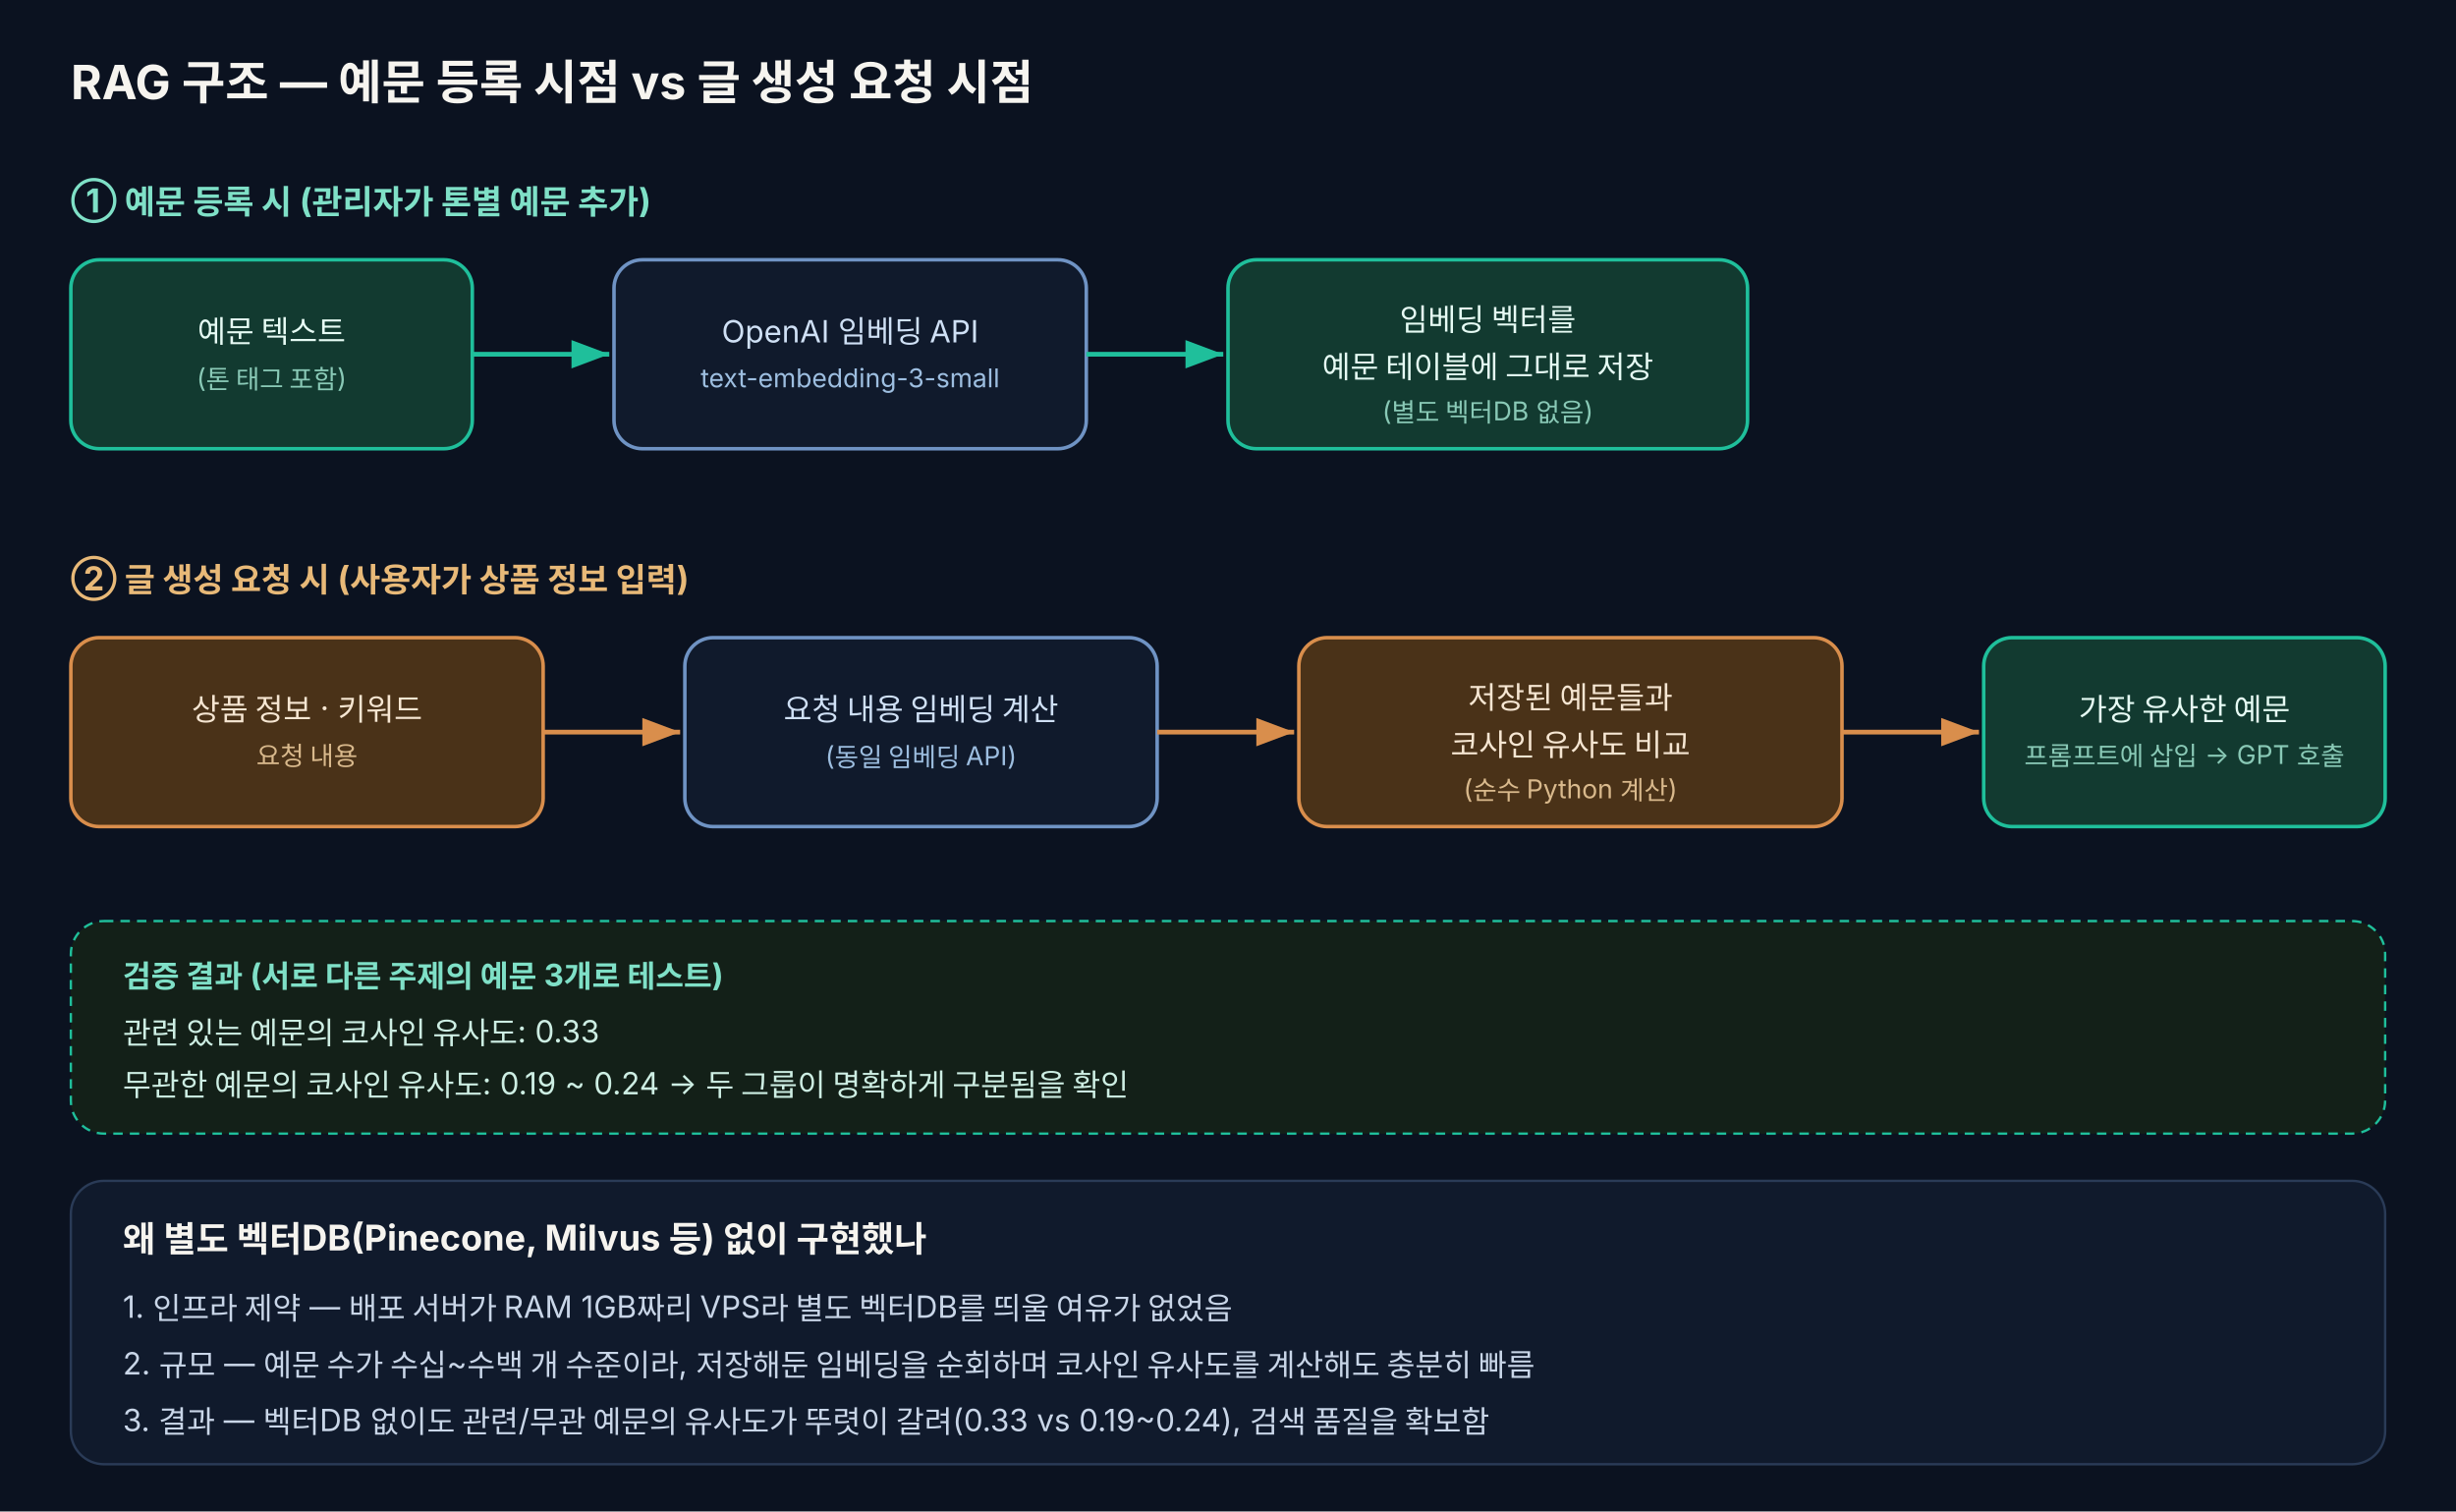
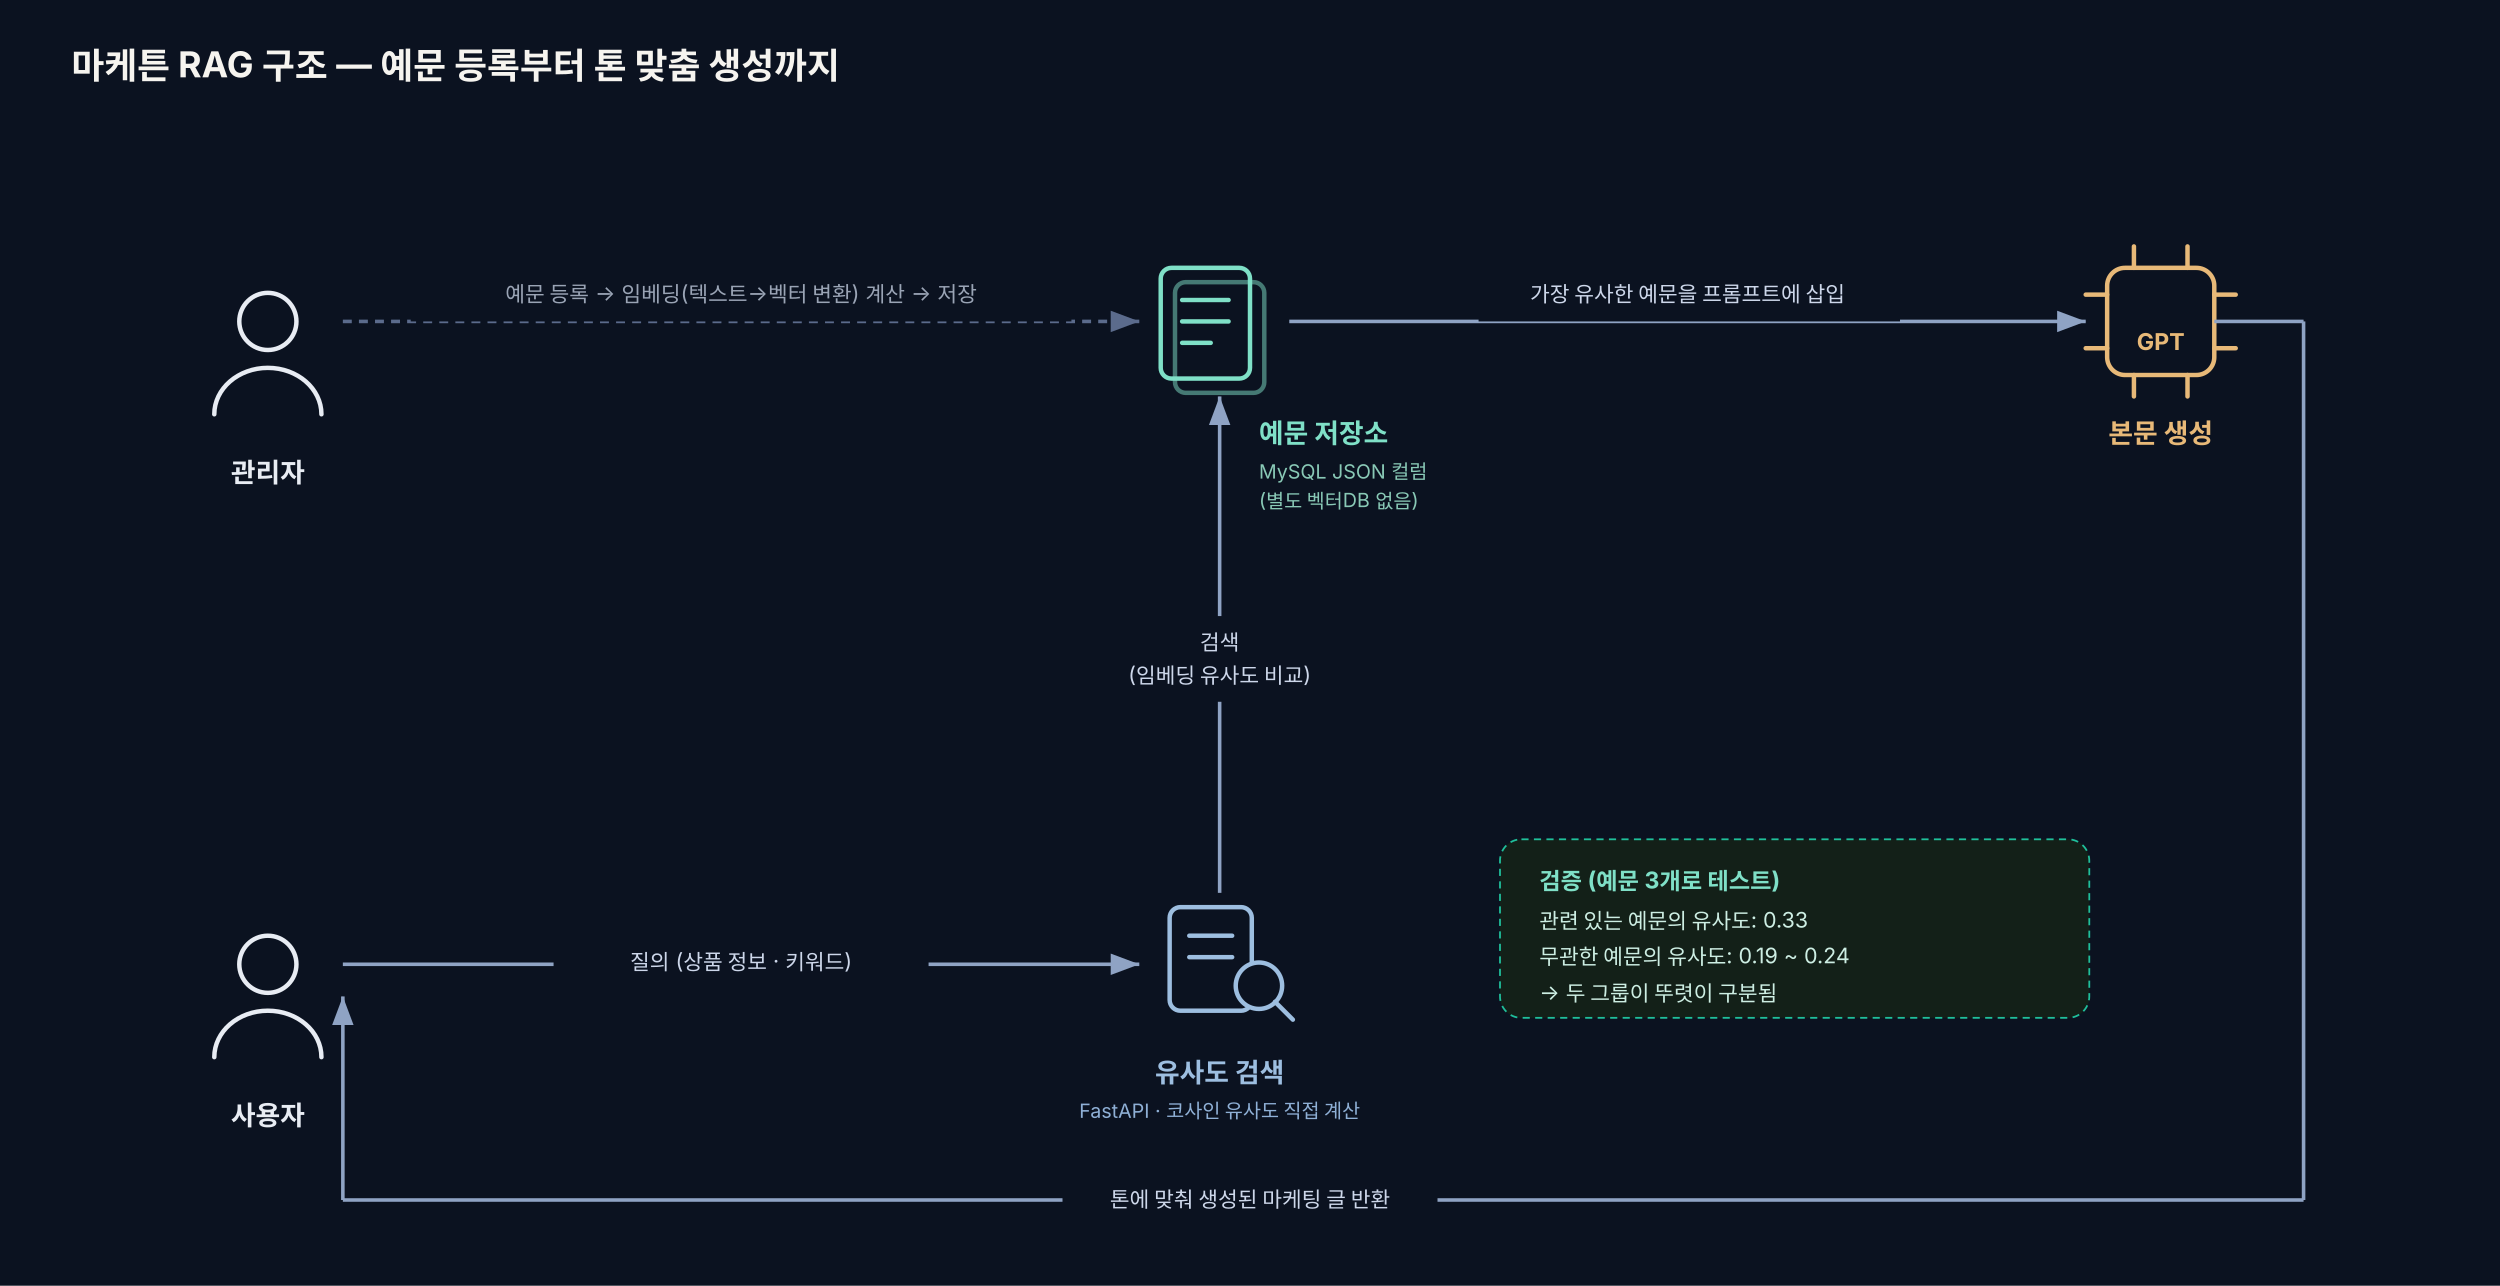
- <svg xmlns="http://www.w3.org/2000/svg" viewBox="0 0 1040 640" font-family="'Pretendard', -apple-system, sans-serif">
+ <svg xmlns="http://www.w3.org/2000/svg" viewBox="0 0 1400 720" font-family="'Pretendard', -apple-system, sans-serif">
  <defs>
-     <marker id="arrowTeal2" markerWidth="10" markerHeight="10" refX="8" refY="3" orient="auto">
-       <path d="M0,0 L8,3 L0,6 Z" fill="#1fbf9b" />
+     <marker id="arrowSolid" markerWidth="10" markerHeight="10" refX="8" refY="3" orient="auto">
+       <path d="M0,0 L8,3 L0,6 Z" fill="#8fa3c4" />
    </marker>
-     <marker id="arrowCopper" markerWidth="10" markerHeight="10" refX="8" refY="3" orient="auto">
-       <path d="M0,0 L8,3 L0,6 Z" fill="#d98e4c" />
+     <marker id="arrowDash" markerWidth="10" markerHeight="10" refX="8" refY="3" orient="auto">
+       <path d="M0,0 L8,3 L0,6 Z" fill="#5b6b8c" />
    </marker>
  </defs>
-   <rect x="0" y="0" width="1040" height="640" fill="#0b1220" />
-   <text x="30" y="42" fill="#f6f4ef" font-size="20" font-weight="700">RAG 구조 — 예문 등록 시점 vs 글 생성 요청 시점</text>
-   <text x="30" y="90" fill="#7fe0c7" font-size="14" font-weight="700">① 예문 등록 시 (관리자가 톤별 예문 추가)</text>
-   <rect x="30" y="110" width="170" height="80" rx="12" fill="#123a30" stroke="#1fbf9b" stroke-width="1.5" />
-   <text x="115" y="145" fill="#e6fbf4" font-size="13" text-anchor="middle">예문 텍스트</text>
-   <text x="115" y="164" fill="#89c9b6" font-size="11" text-anchor="middle">(톤 태그 포함)</text>
-   <line x1="200" y1="150" x2="258" y2="150" stroke="#1fbf9b" stroke-width="2" marker-end="url(#arrowTeal2)" />
-   <rect x="260" y="110" width="200" height="80" rx="12" fill="#101a2c" stroke="#6f93c4" stroke-width="1.5" />
-   <text x="360" y="145" fill="#cfe0f5" font-size="13" text-anchor="middle">OpenAI 임베딩 API</text>
-   <text x="360" y="164" fill="#9dbee0" font-size="11" text-anchor="middle">text-embedding-3-small</text>
-   <line x1="460" y1="150" x2="518" y2="150" stroke="#1fbf9b" stroke-width="2" marker-end="url(#arrowTeal2)" />
-   <rect x="520" y="110" width="220" height="80" rx="12" fill="#123a30" stroke="#1fbf9b" stroke-width="1.5" />
-   <text x="630" y="140" fill="#e6fbf4" font-size="13" text-anchor="middle">임베딩 벡터를</text>
-   <text x="630" y="160" fill="#e6fbf4" font-size="13" text-anchor="middle">예문 테이블에 그대로 저장</text>
-   <text x="630" y="178" fill="#89c9b6" font-size="11" text-anchor="middle">(별도 벡터DB 없음)</text>
-   <text x="30" y="250" fill="#e8b978" font-size="14" font-weight="700">② 글 생성 요청 시 (사용자가 상품 정보 입력)</text>
-   <rect x="30" y="270" width="200" height="80" rx="12" fill="#4a3218" stroke="#d98e4c" stroke-width="1.5" />
-   <text x="130" y="305" fill="#f6e6d2" font-size="13" text-anchor="middle">상품 정보 · 키워드</text>
-   <text x="130" y="324" fill="#d9b98c" font-size="11" text-anchor="middle">요청 내용</text>
-   <line x1="230" y1="310" x2="288" y2="310" stroke="#d98e4c" stroke-width="2" marker-end="url(#arrowCopper)" />
-   <rect x="290" y="270" width="200" height="80" rx="12" fill="#101a2c" stroke="#6f93c4" stroke-width="1.5" />
-   <text x="390" y="305" fill="#cfe0f5" font-size="13" text-anchor="middle">요청 내용 임베딩 계산</text>
-   <text x="390" y="324" fill="#9dbee0" font-size="11" text-anchor="middle">(동일 임베딩 API)</text>
-   <line x1="490" y1="310" x2="548" y2="310" stroke="#d98e4c" stroke-width="2" marker-end="url(#arrowCopper)" />
-   <rect x="550" y="270" width="230" height="80" rx="12" fill="#4a3218" stroke="#d98e4c" stroke-width="1.5" />
-   <text x="665" y="300" fill="#f6e6d2" font-size="13" text-anchor="middle">저장된 예문들과</text>
-   <text x="665" y="320" fill="#f6e6d2" font-size="13" text-anchor="middle">코사인 유사도 비교</text>
-   <text x="665" y="338" fill="#d9b98c" font-size="11" text-anchor="middle">(순수 Python 계산)</text>
-   <line x1="780" y1="310" x2="838" y2="310" stroke="#d98e4c" stroke-width="2" marker-end="url(#arrowCopper)" />
-   <rect x="840" y="270" width="170" height="80" rx="12" fill="#123a30" stroke="#1fbf9b" stroke-width="1.5" />
-   <text x="925" y="305" fill="#e6fbf4" font-size="13" text-anchor="middle">가장 유사한 예문</text>
-   <text x="925" y="324" fill="#89c9b6" font-size="11" text-anchor="middle">프롬프트에 삽입 → GPT 호출</text>
-   <rect x="30" y="390" width="980" height="90" rx="14" fill="#132018" stroke="#1fbf9b" stroke-width="1" stroke-dasharray="4 3" />
-   <text x="52" y="418" fill="#7fe0c7" font-size="13" font-weight="700">검증 결과 (서로 다른 주제의 예문 3개로 테스트)</text>
-   <text x="52" y="442" fill="#cdeee3" font-size="13">관련 있는 예문의 코사인 유사도: 0.33</text>
-   <text x="52" y="464" fill="#cdeee3" font-size="13">무관한 예문의 코사인 유사도: 0.19 ~ 0.24  → 두 그룹이 명확하게 구분됨을 확인</text>
-   <rect x="30" y="500" width="980" height="120" rx="14" fill="#101a2c" stroke="#2a3b57" stroke-width="1" />
-   <text x="52" y="530" fill="#f6f4ef" font-size="15" font-weight="700">왜 별도 벡터DB(Pinecone, Milvus 등) 없이 구현했나</text>
-   <text x="52" y="558" fill="#c9d6e8" font-size="13">1. 인프라 제약 — 배포 서버가 RAM 1GB짜리 VPS라 별도 벡터DB를 띄울 여유가 없었음</text>
-   <text x="52" y="582" fill="#c9d6e8" font-size="13">2. 규모 — 예문 수가 수십~수백 개 수준이라, 저장해둔 임베딩을 순회하며 코사인 유사도를 계산해도 충분히 빠름</text>
-   <text x="52" y="606" fill="#c9d6e8" font-size="13">3. 결과 — 벡터DB 없이도 관련/무관 예문의 유사도가 뚜렷이 갈려(0.33 vs 0.19~0.24), 검색 품질을 확보함</text>
+   <rect x="0" y="0" width="1400" height="720" fill="#0b1220" />
+   <text x="40" y="44" fill="#f6f4ef" font-size="20" font-weight="700">마케튼 RAG 구조 — 예문 등록부터 톤 맞춤 생성까지</text>
+   <g stroke="#e8ecf3" stroke-width="2.5" fill="none" stroke-linecap="round" stroke-linejoin="round">
+     <circle cx="150" cy="180" r="16" />
+     <path d="M120,232 a30,26 0 0 1 60,0" />
+   </g>
+   <text x="150" y="270" fill="#e8ecf3" font-size="15" font-weight="700" text-anchor="middle">관리자</text>
+   <g stroke="#7fe0c7" stroke-width="2.5" fill="none" stroke-linecap="round" stroke-linejoin="round">
+     <rect x="650" y="150" width="50" height="62" rx="6" transform="translate(8,8)" opacity="0.5" />
+     <rect x="650" y="150" width="50" height="62" rx="6" />
+     <line x1="662" y1="168" x2="688" y2="168" />
+     <line x1="662" y1="180" x2="688" y2="180" />
+     <line x1="662" y1="192" x2="678" y2="192" />
+   </g>
+   <text x="705" y="248" fill="#7fe0c7" font-size="15" font-weight="700" text-anchor="start">예문 저장소</text>
+   <text x="705" y="268" fill="#89c9b6" font-size="11" text-anchor="start">MySQL JSON 컬럼</text>
+   <text x="705" y="284" fill="#89c9b6" font-size="11" text-anchor="start">(별도 벡터DB 없음)</text>
+   <g stroke="#e8b978" stroke-width="2.5" fill="none" stroke-linecap="round" stroke-linejoin="round">
+     <rect x="1180" y="150" width="60" height="60" rx="10" />
+     <line x1="1195" y1="150" x2="1195" y2="138" />
+     <line x1="1225" y1="150" x2="1225" y2="138" />
+     <line x1="1195" y1="210" x2="1195" y2="222" />
+     <line x1="1225" y1="210" x2="1225" y2="222" />
+     <line x1="1180" y1="165" x2="1168" y2="165" />
+     <line x1="1180" y1="195" x2="1168" y2="195" />
+     <line x1="1240" y1="165" x2="1252" y2="165" />
+     <line x1="1240" y1="195" x2="1252" y2="195" />
+   </g>
+   <text x="1210" y="196" fill="#e8b978" font-size="13" font-weight="700" text-anchor="middle">GPT</text>
+   <text x="1210" y="248" fill="#e8b978" font-size="15" font-weight="700" text-anchor="middle">본문 생성</text>
+   <g stroke="#e8ecf3" stroke-width="2.5" fill="none" stroke-linecap="round" stroke-linejoin="round">
+     <circle cx="150" cy="540" r="16" />
+     <path d="M120,592 a30,26 0 0 1 60,0" />
+   </g>
+   <text x="150" y="630" fill="#e8ecf3" font-size="15" font-weight="700" text-anchor="middle">사용자</text>
+   <g stroke="#9dbee0" stroke-width="2.5" fill="none" stroke-linecap="round" stroke-linejoin="round">
+     <rect x="655" y="508" width="46" height="58" rx="6" />
+     <line x1="666" y1="524" x2="690" y2="524" />
+     <line x1="666" y1="536" x2="690" y2="536" />
+     <circle cx="705" cy="552" r="13" fill="#0b1220" />
+     <line x1="714" y1="561" x2="724" y2="571" />
+   </g>
+   <text x="683" y="606" fill="#9dbee0" font-size="15" font-weight="700" text-anchor="middle">유사도 검색</text>
+   <text x="683" y="626" fill="#8fb0d6" font-size="11" text-anchor="middle">FastAPI · 코사인 유사도 직접 계산</text>
+   <line x1="192" y1="180" x2="638" y2="180" stroke="#5b6b8c" stroke-width="2" stroke-dasharray="5 4" marker-end="url(#arrowDash)" />
+   <rect x="230" y="150" width="370" height="30" fill="#0b1220" />
+   <text x="415" y="169" fill="#9aa4b5" font-size="12" text-anchor="middle">예문 등록 → 임베딩(텍스트→벡터 변환) 계산 → 저장</text>
+   <line x1="192" y1="540" x2="638" y2="540" stroke="#8fa3c4" stroke-width="2" marker-end="url(#arrowSolid)" />
+   <rect x="310" y="524" width="210" height="30" fill="#0b1220" />
+   <text x="415" y="543" fill="#cdd7ea" font-size="12" text-anchor="middle">질의 (상품 정보 · 키워드)</text>
+   <line x1="683" y1="500" x2="683" y2="222" stroke="#8fa3c4" stroke-width="2" marker-end="url(#arrowSolid)" />
+   <rect x="670" y="345" width="180" height="48" fill="#0b1220" />
+   <text x="683" y="364" fill="#cdd7ea" font-size="12" text-anchor="middle">검색</text>
+   <text x="683" y="382" fill="#cdd7ea" font-size="12" text-anchor="middle">(임베딩 유사도 비교)</text>
+   <line x1="722" y1="180" x2="1168" y2="180" stroke="#8fa3c4" stroke-width="2" marker-end="url(#arrowSolid)" />
+   <rect x="828" y="150" width="236" height="30" fill="#0b1220" />
+   <text x="945" y="169" fill="#cdd7ea" font-size="12" text-anchor="middle">가장 유사한 예문을 프롬프트에 삽입</text>
+   <line x1="1240" y1="180" x2="1290" y2="180" stroke="#8fa3c4" stroke-width="2" />
+   <line x1="1290" y1="180" x2="1290" y2="672" stroke="#8fa3c4" stroke-width="2" />
+   <line x1="1290" y1="672" x2="192" y2="672" stroke="#8fa3c4" stroke-width="2" />
+   <line x1="192" y1="672" x2="192" y2="558" stroke="#8fa3c4" stroke-width="2" marker-end="url(#arrowSolid)" />
+   <rect x="595" y="657" width="210" height="30" fill="#0b1220" />
+   <text x="700" y="676" fill="#cdd7ea" font-size="12" text-anchor="middle">톤에 맞춰 생성된 마케팅 글 반환</text>
+   <rect x="840" y="470" width="330" height="100" rx="12" fill="#132018" stroke="#1fbf9b" stroke-width="1" stroke-dasharray="4 3" />
+   <text x="862" y="498" fill="#7fe0c7" font-size="13" font-weight="700">검증 (예문 3개로 테스트)</text>
+   <text x="862" y="520" fill="#cdeee3" font-size="12">관련 있는 예문의 유사도: 0.33</text>
+   <text x="862" y="540" fill="#cdeee3" font-size="12">무관한 예문의 유사도: 0.19 ~ 0.24</text>
+   <text x="862" y="560" fill="#cdeee3" font-size="12">→ 두 그룹이 뚜렷이 구분됨</text>
</svg>
